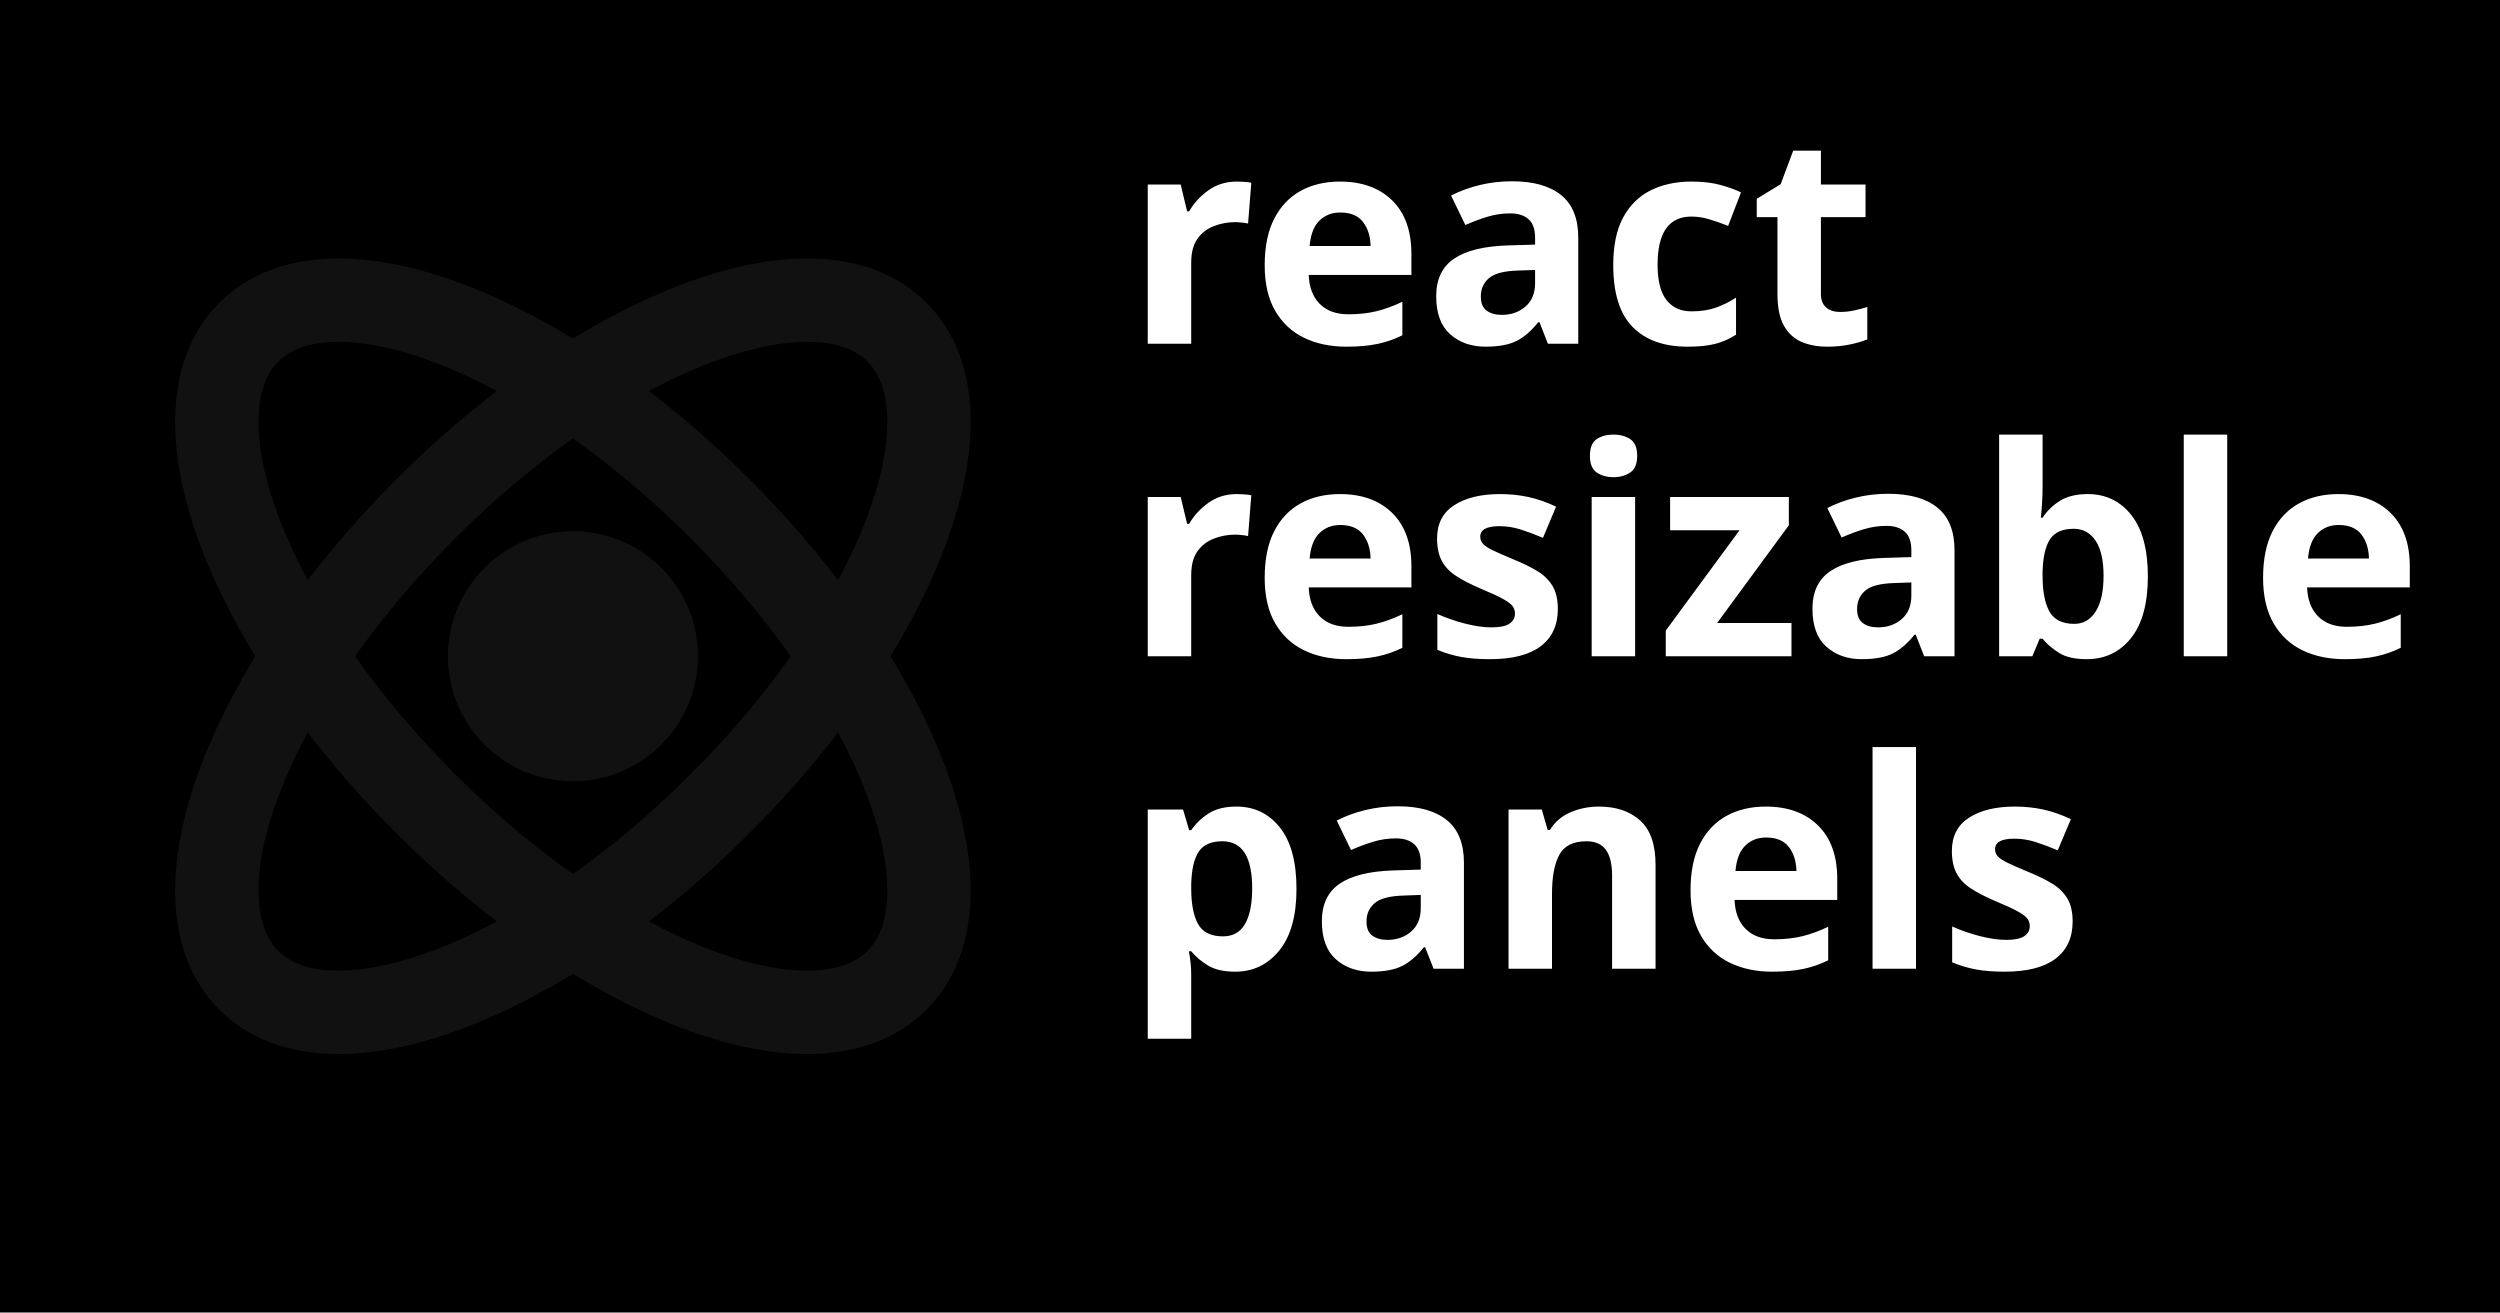
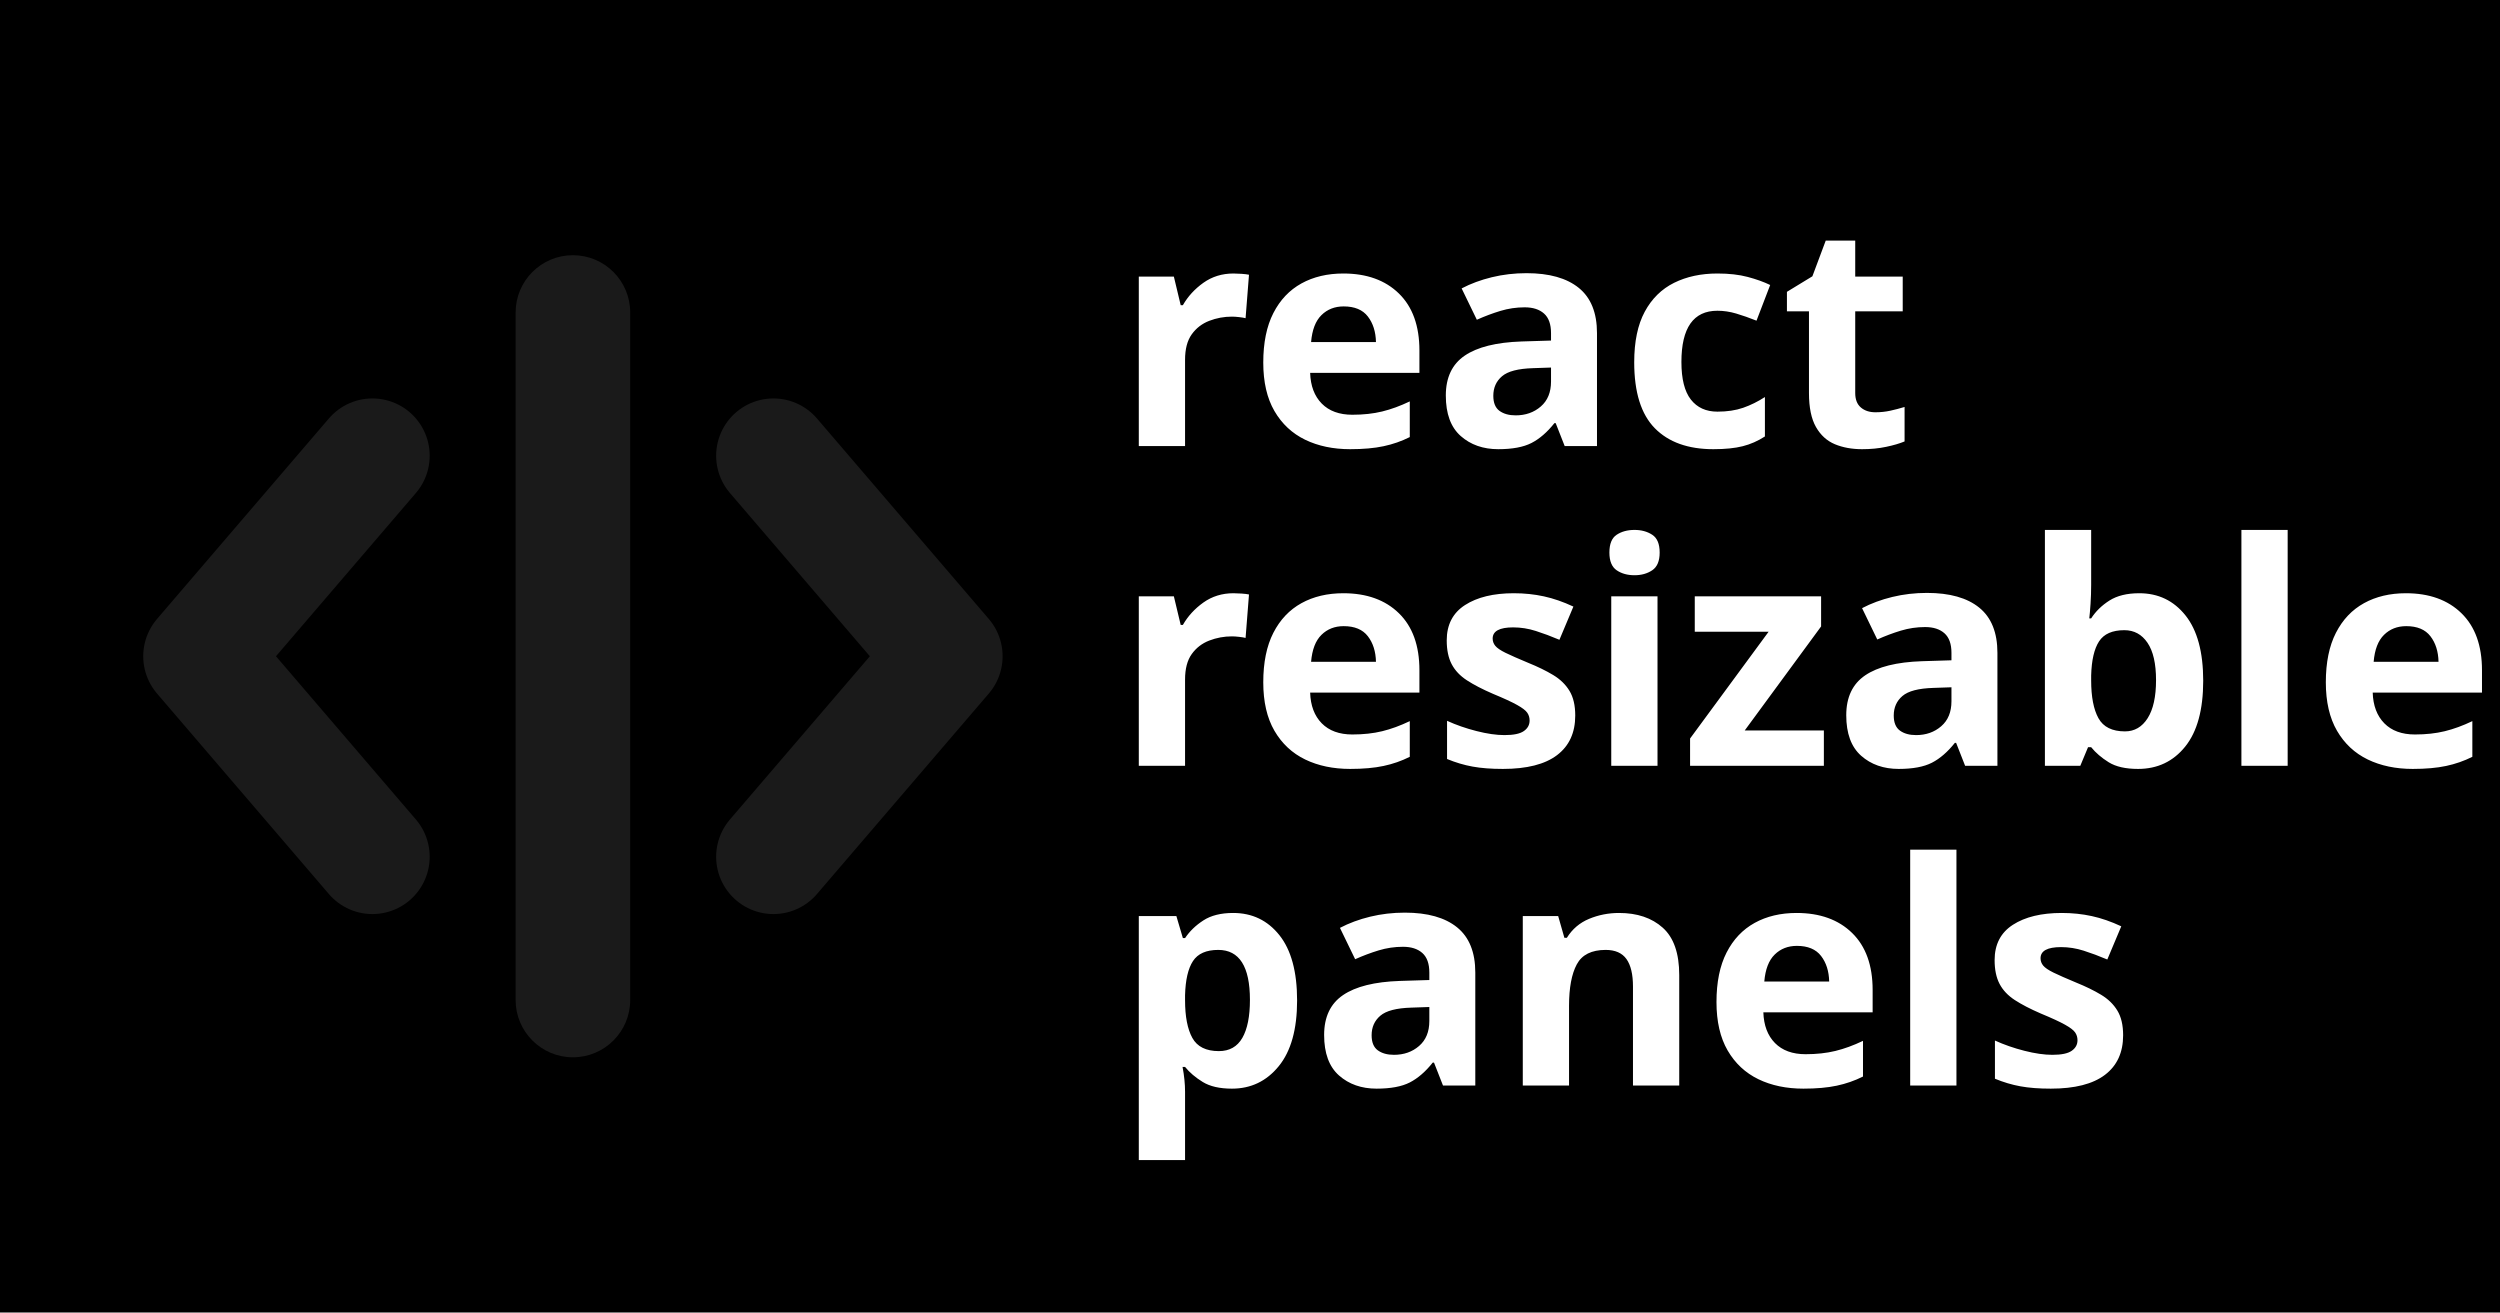
<svg xmlns="http://www.w3.org/2000/svg" viewBox="0 0 1200 630" width="600" height="315">
-   <linearGradient id="react-resizable-panels-bg">
+   <linearGradient id="generated-og-image-bg">
    <stop offset="0%" stop-color="oklch(71.4% 0.203 305.504)" />
    <stop offset="100%" stop-color="oklch(49.6% 0.265 301.924)" />
  </linearGradient>
-   <rect fill="url('#react-resizable-panels-bg')" width="1200" height="630" />
+   <rect fill="url('#generated-og-image-bg')" width="1200" height="630" />
  <g>
-     <circle cx="275" cy="315" r="60" fill="#111" />
-     <ellipse cx="275" cy="315" rx="220" ry="100" stroke="#111" stroke-width="40" fill="none" transform="rotate(45, 275, 315)" />
-     <ellipse cx="275" cy="315" rx="220" ry="100" stroke="#111" stroke-width="40" fill="none" transform="rotate(-45, 275, 315)" />
+     <svg viewBox="0 0 16 16" class="rrp-logo" x="55" y="95" width="440" height="440" preserveAspectRatio="xMidYMid meet" overflow="visible">
+       <style>
+     .rrp-logo path {
+       stroke: #1A1A1A;
+     }
+     .rrp-logo rect {
+       fill: #1A1A1A;
+     }
+   </style>
+       <rect x="7" y="1" width="2" height="14" rx="1" />
+       <path d="M4.5 4.5 1.5 8l3 3.5M11.5 4.5 14.5 8l-3 3.5" fill="none" stroke-width="2" stroke-linecap="round" stroke-linejoin="round" />
+     </svg>
  </g>
-   <g fill="#fff" font-size="140" font-family="system-ui" font-weight="bold" transform="translate(540, 165)">
-     <text alignment-baseline="middle" dx="0" dy="0">react</text>
-     <text alignment-baseline="middle" dx="0" dy="150">resizable</text>
-     <text alignment-baseline="middle" dx="0" dy="300">panels</text>
+   <g fill="#fff" font-family="system-ui" font-size="149" font-weight="bold">
+     <text dominant-baseline="middle" x="535" y="161.53">react</text>
+     <text dominant-baseline="middle" x="535" y="315">resizable</text>
+     <text dominant-baseline="middle" x="535" y="468.47">panels</text>
  </g>
</svg>
